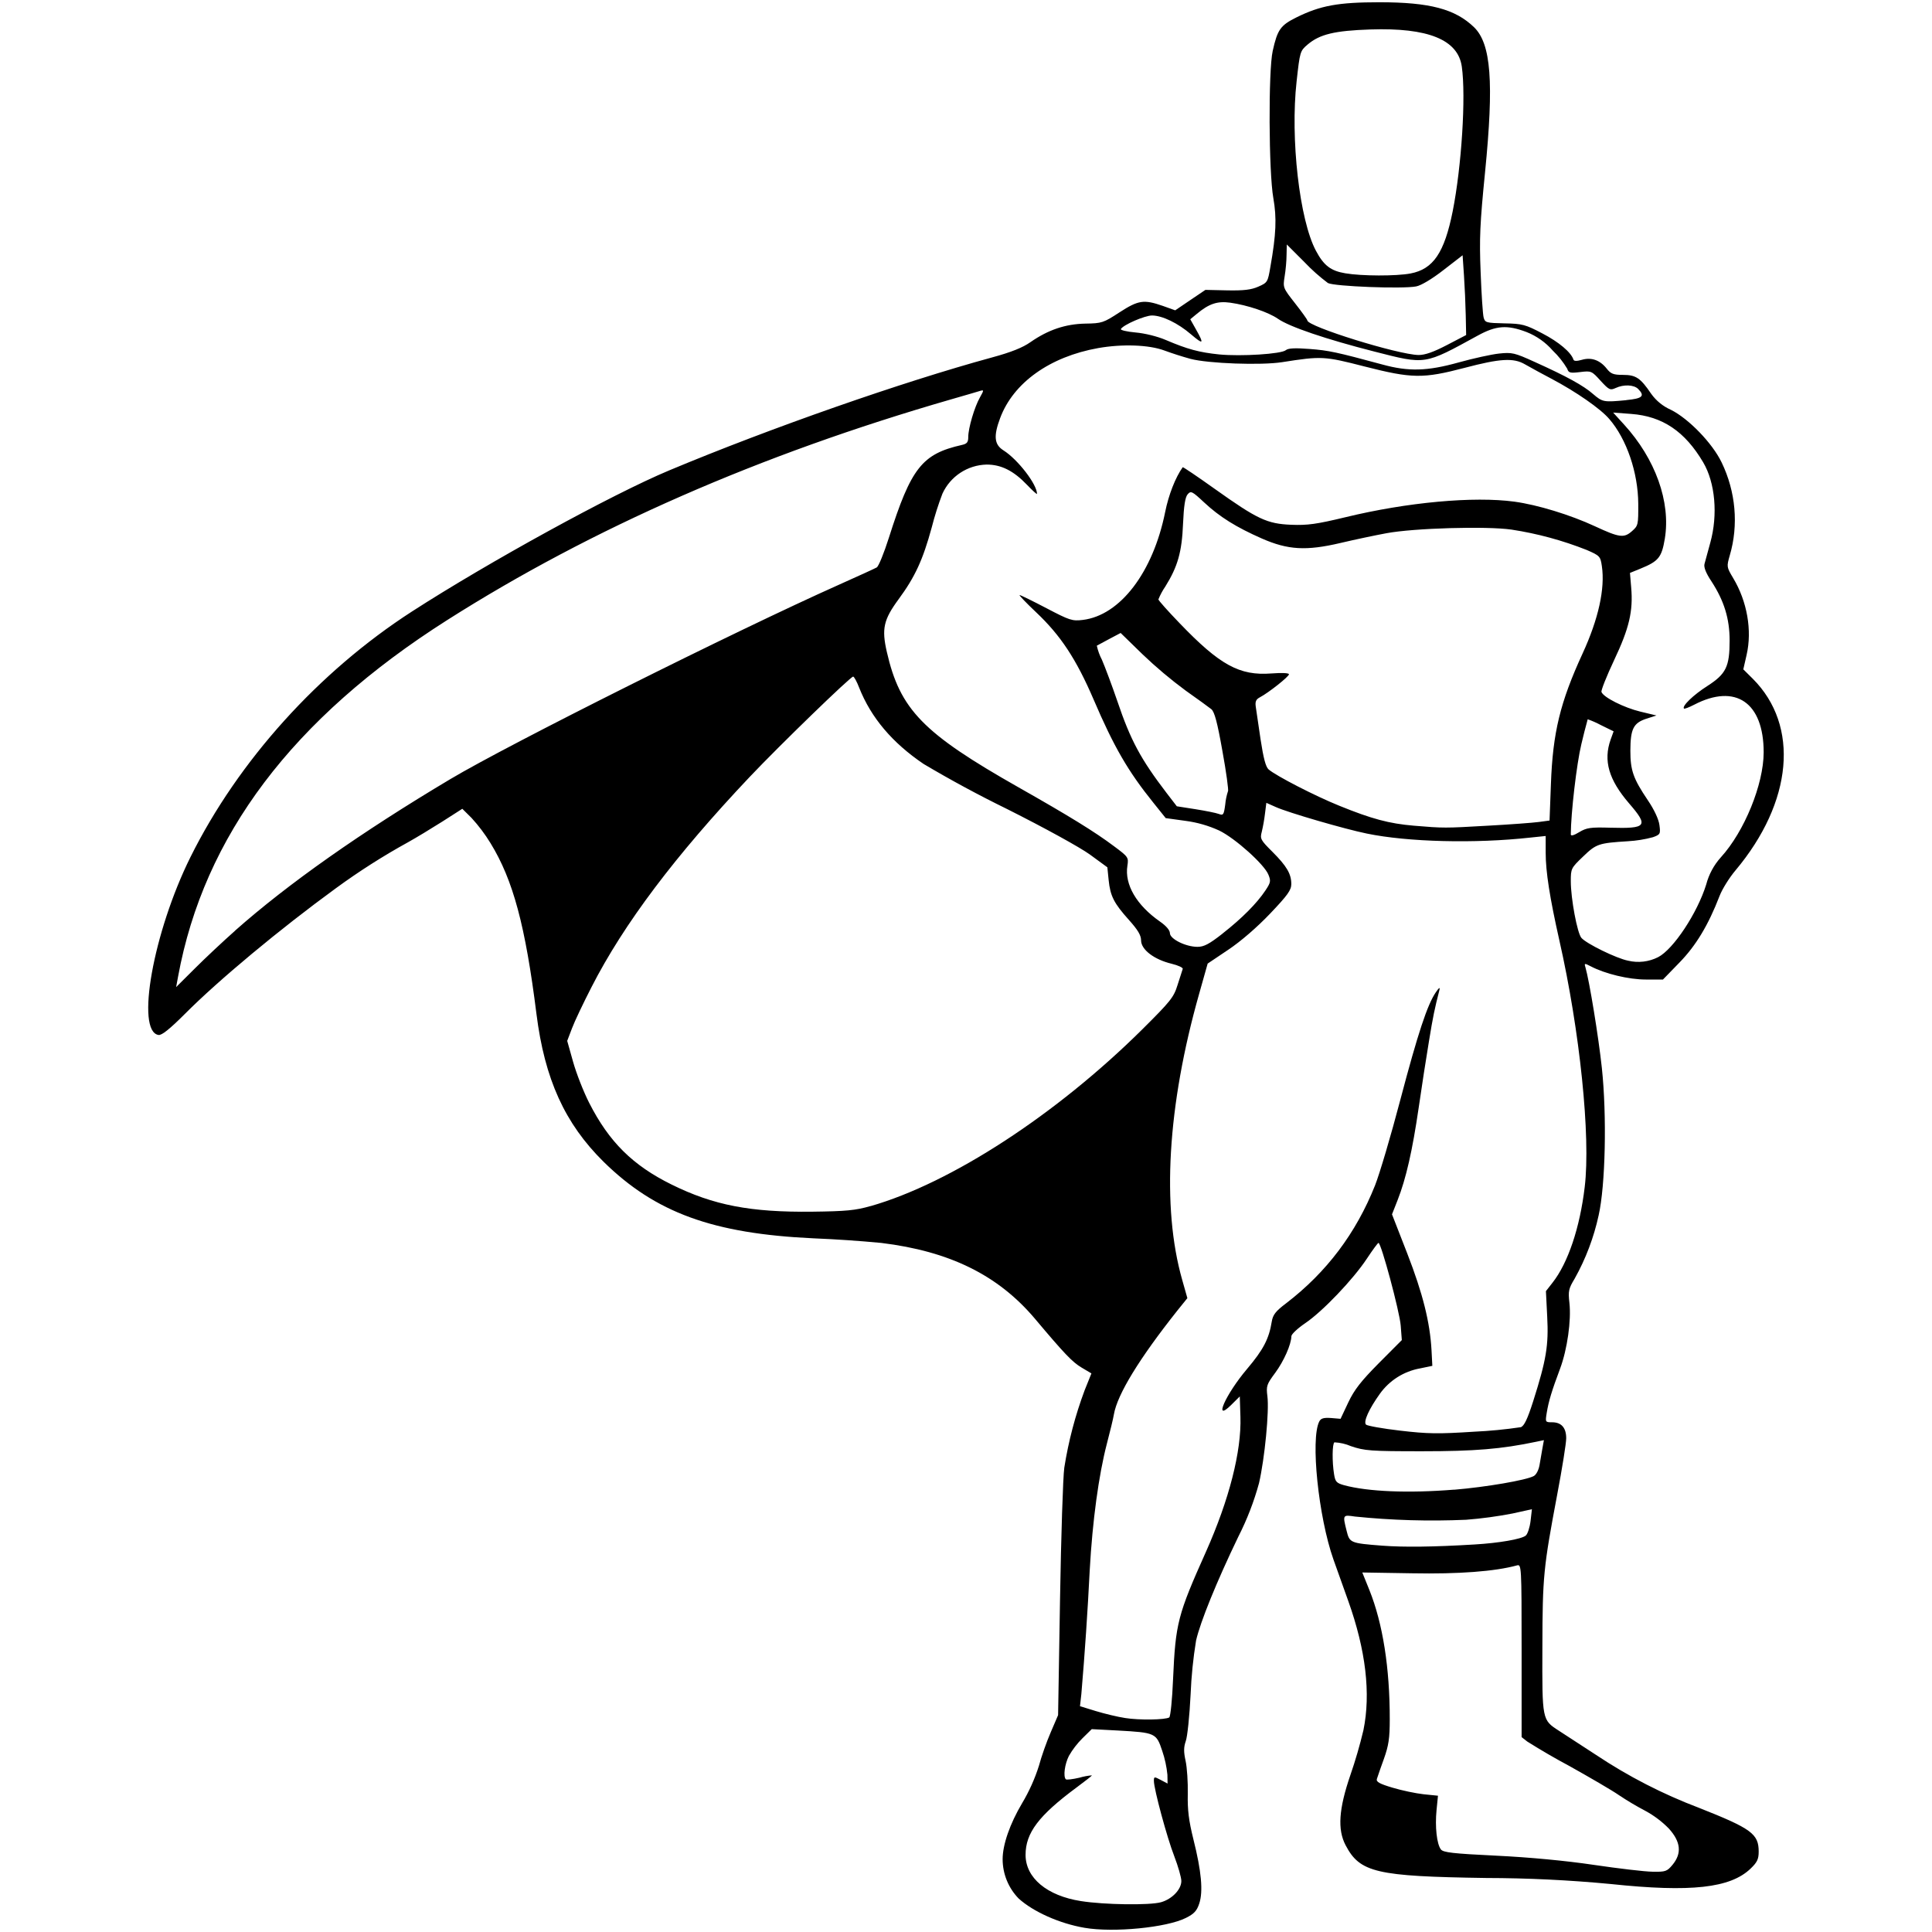
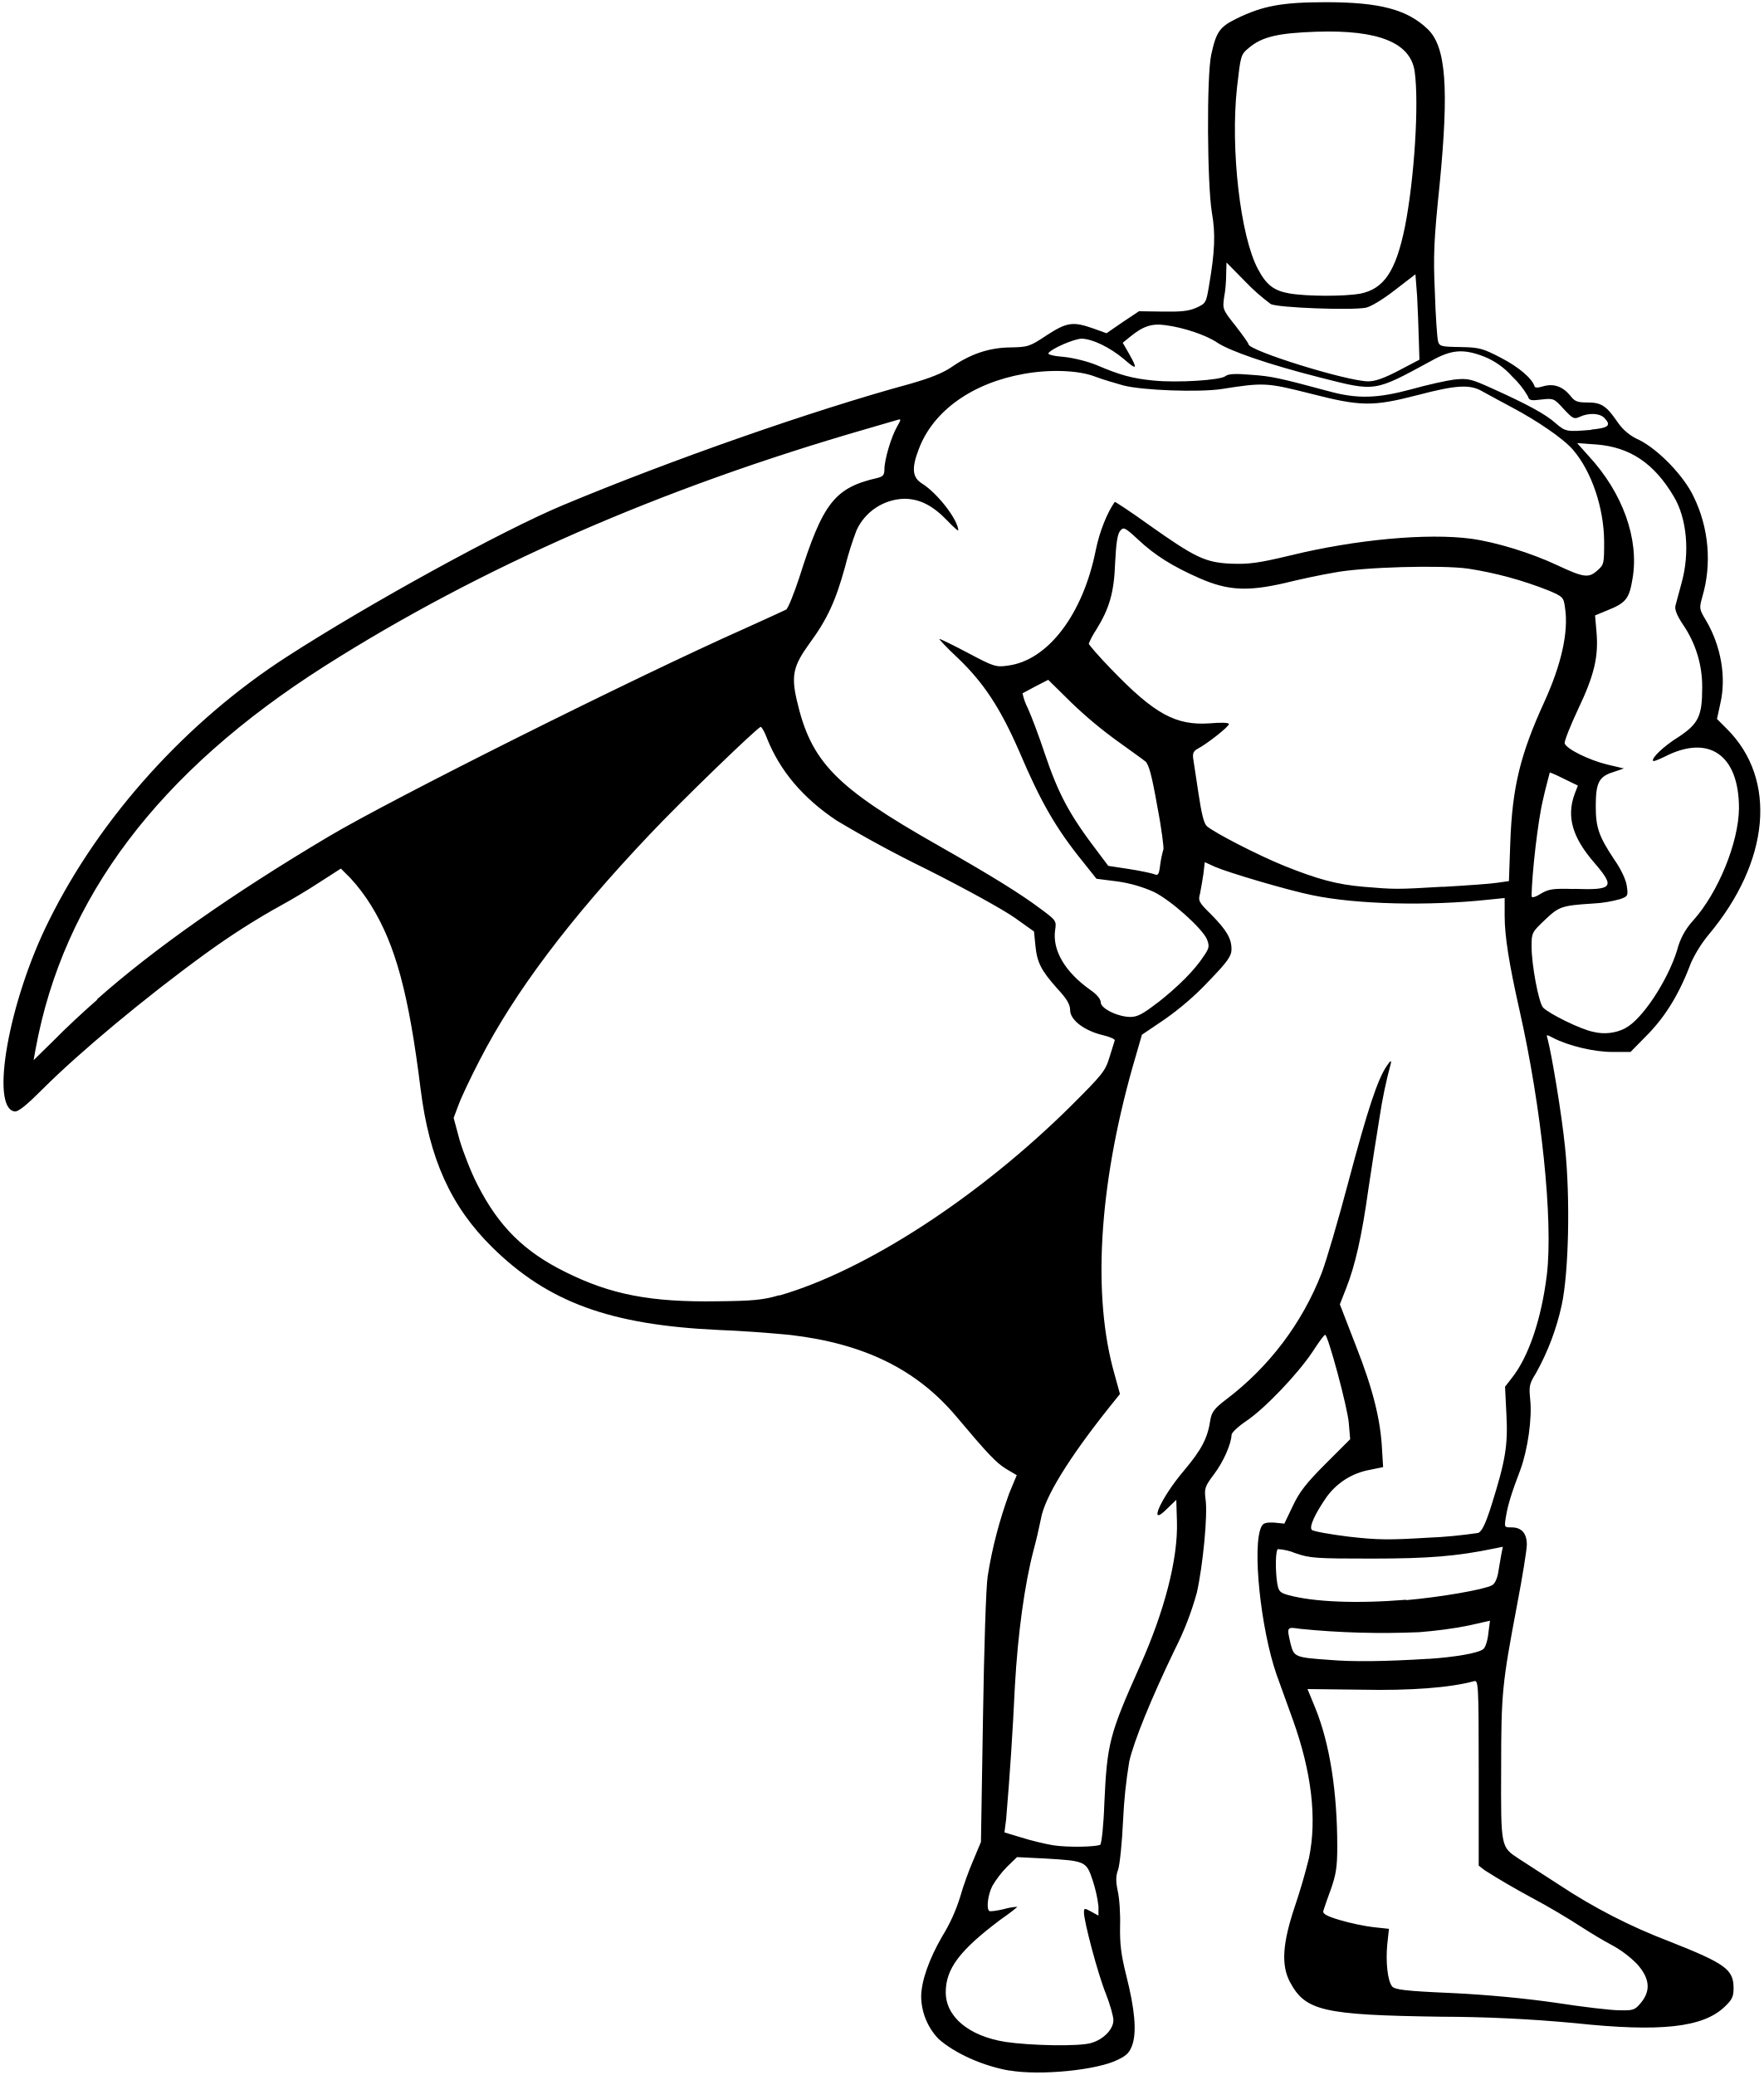
- <svg xmlns="http://www.w3.org/2000/svg" fill="#000000" width="800px" height="800px" viewBox="0 0 24 24" role="img">
-   <path d="M13.473 23.948c-.311-.053-.639-.2-.82-.365a.702.702 0 0 1-.198-.487c0-.18.09-.44.242-.696a2.2 2.2 0 0 0 .209-.465c.03-.113.096-.3.147-.417l.091-.212.024-1.436c.013-.79.037-1.526.053-1.638a4.94 4.94 0 0 1 .253-.962l.084-.209-.123-.073c-.115-.069-.21-.168-.58-.608-.457-.54-1.057-.836-1.908-.94a16 16 0 0 0-.84-.057c-1.252-.058-1.966-.319-2.61-.952-.48-.474-.731-1.025-.833-1.836-.138-1.098-.29-1.663-.57-2.12a2.035 2.035 0 0 0-.237-.315l-.114-.113-.25.16c-.139.088-.329.203-.423.255a8.301 8.301 0 0 0-.896.571c-.696.507-1.459 1.142-1.877 1.562-.188.188-.287.267-.327.262-.288-.043-.066-1.28.396-2.21.595-1.197 1.593-2.303 2.752-3.051.95-.613 2.485-1.456 3.196-1.753 1.26-.527 2.892-1.098 4.01-1.403.236-.064.381-.122.477-.19.22-.153.434-.225.681-.23.206-.003.226-.01.425-.14.235-.152.302-.162.538-.08l.154.055.187-.127.188-.127.27.006c.205.004.299-.007.387-.046.114-.05.118-.056.15-.245.072-.406.08-.61.037-.854-.058-.324-.063-1.584-.008-1.829.059-.266.097-.319.295-.417.297-.147.519-.188 1.032-.188.624 0 .94.084 1.174.31.212.206.248.68.137 1.8-.064.642-.072.823-.055 1.244.01.271.027.524.037.561.017.065.032.069.259.074.221.004.26.014.471.125.204.106.356.234.386.325.006.02.04.021.104.003.118-.035.225.003.309.109.051.065.083.078.203.078.16 0 .216.038.349.234a.598.598 0 0 0 .246.2c.22.11.515.414.63.654.175.362.212.777.101 1.154-.04.14-.04.145.042.282.174.29.237.65.167.954l-.041.18.118.117c.583.583.497 1.531-.215 2.38-.076.09-.165.232-.198.318-.14.363-.294.618-.499.828l-.204.21h-.214c-.21 0-.505-.07-.685-.165-.075-.039-.08-.038-.065.01.05.172.164.87.205 1.255.063.594.044 1.458-.04 1.829a2.85 2.85 0 0 1-.297.785c-.076.126-.083.155-.066.304.024.217-.027.576-.115.813-.104.277-.143.407-.166.546-.02.122-.02.123.066.123.115 0 .175.068.175.199 0 .06-.05.374-.112.7-.171.908-.182 1.013-.184 1.895-.003.909-.004.902.204 1.037l.464.302a6.37 6.37 0 0 0 1.276.656c.653.258.743.324.743.544 0 .095-.019.133-.1.211-.252.243-.744.297-1.737.192a16.668 16.668 0 0 0-1.55-.075c-1.365-.02-1.567-.067-1.745-.408-.102-.195-.084-.45.059-.868a5.86 5.86 0 0 0 .163-.56c.093-.455.03-.993-.188-1.604l-.185-.518c-.186-.528-.286-1.494-.176-1.712.02-.04.054-.05.146-.044l.119.01.096-.204c.075-.158.158-.264.38-.488l.285-.286-.014-.182c-.014-.174-.243-1.027-.276-1.025-.009 0-.073.088-.144.195-.17.258-.552.658-.766.802-.094.064-.172.137-.172.162-.002.103-.094.31-.201.455-.106.143-.113.163-.097.29.024.183-.033.773-.104 1.08a3.482 3.482 0 0 1-.257.665c-.27.56-.472 1.058-.525 1.29a5.534 5.534 0 0 0-.068.673c-.013.264-.04.524-.06.577-.026.075-.027.132-.002.246.018.082.03.266.027.41-.004.2.012.33.07.564.1.397.122.647.073.796-.03.092-.064.129-.166.18-.237.12-.899.185-1.259.123zm.95-.318c.137-.039.252-.159.252-.263 0-.045-.04-.183-.087-.306-.09-.23-.254-.837-.254-.938 0-.054.004-.055.085-.012l.085.045-.002-.11a1.326 1.326 0 0 0-.064-.295c-.074-.223-.084-.228-.554-.254l-.322-.017-.115.113a1.03 1.03 0 0 0-.169.22c-.052.103-.072.255-.038.29.008.009.085 0 .17-.02a.755.755 0 0 1 .155-.029c0 .005-.086.073-.192.151-.47.348-.633.564-.633.837 0 .286.266.508.688.574.29.046.854.054.995.014zm6.354-.465c.117-.142.103-.285-.046-.45a1.223 1.223 0 0 0-.292-.22 3.668 3.668 0 0 1-.328-.195c-.086-.06-.362-.22-.612-.36a8.634 8.634 0 0 1-.527-.306l-.07-.055v-1.075c0-1.06-.002-1.073-.058-1.058-.273.075-.726.109-1.302.098l-.619-.01.088.218c.167.416.254.97.253 1.606 0 .238-.014.326-.073.492a8.78 8.78 0 0 0-.087.249c-.011.035.032.06.194.108.115.035.289.071.387.082l.178.018-.018.181c-.02.205.003.418.054.486.029.038.149.052.69.078.412.02.858.062 1.209.114.305.045.633.084.73.085.162.003.18-.003.249-.086zm-6.252-1.831c.015-.01.037-.222.047-.471.031-.7.057-.8.41-1.589.287-.644.441-1.245.427-1.673l-.008-.254-.107.106c-.227.225-.071-.13.197-.447.203-.24.273-.375.307-.587.014-.086.047-.13.18-.23.502-.385.867-.87 1.103-1.463.056-.141.198-.62.315-1.066.218-.826.335-1.179.44-1.333.04-.059.055-.068.045-.029-.06.235-.08.33-.13.637-.032.191-.09.564-.128.828-.078.532-.156.876-.261 1.144l-.07.178.189.485c.193.497.283.855.302 1.205l.01.192-.154.032a.784.784 0 0 0-.497.314c-.136.19-.208.348-.173.384.015.015.207.05.425.075.342.04.47.042.919.013a5.73 5.73 0 0 0 .579-.056c.042-.015.083-.101.154-.323.162-.51.193-.693.174-1.05l-.016-.317.082-.105c.192-.244.34-.682.4-1.19.075-.626-.06-1.936-.315-3.062-.12-.533-.17-.854-.17-1.09v-.207l-.193.02c-.687.076-1.518.055-2.028-.05-.276-.056-.976-.26-1.13-.329l-.119-.053-.017.135a2.093 2.093 0 0 1-.04.226c-.023.085-.014.102.131.246.18.18.236.276.236.402 0 .075-.045.138-.263.367-.16.168-.364.345-.52.449l-.256.172-.106.376c-.394 1.39-.468 2.649-.21 3.554l.064.226-.125.155c-.47.592-.746 1.041-.788 1.29-.008.05-.048.215-.088.367-.1.386-.178.953-.212 1.566a43.822 43.822 0 0 1-.104 1.539l-.017.152.195.06c.108.033.273.073.367.087.174.028.499.023.548-.008zm3.793-2.148c.303-.018.581-.066.635-.11.023-.018.05-.1.06-.18l.017-.148-.24.053a5.127 5.127 0 0 1-.577.078 9.474 9.474 0 0 1-1.382-.04c-.152-.023-.153-.022-.103.177.037.15.045.154.445.185.266.02.634.016 1.145-.015zm-.255-.68c.396-.033.894-.118.99-.17.031-.017.061-.074.072-.139l.036-.208.018-.099-.096.02c-.433.091-.762.118-1.42.118-.639 0-.712-.006-.88-.063a.603.603 0 0 0-.206-.048c-.028.017-.03.24-.005.395.015.095.03.111.125.138.297.08.796.101 1.366.055zm-7.249-3.523c1-.286 2.308-1.137 3.377-2.197.35-.348.39-.397.437-.55l.064-.199c.007-.016-.056-.045-.138-.065-.216-.052-.377-.174-.379-.288 0-.066-.04-.132-.15-.255-.187-.208-.233-.298-.253-.497l-.016-.158-.216-.158c-.124-.09-.564-.332-1.028-.565a14.706 14.706 0 0 1-1.039-.561c-.39-.264-.653-.576-.8-.947-.029-.076-.063-.138-.075-.138-.033 0-.91.85-1.286 1.247-.924.977-1.563 1.825-1.964 2.61-.1.195-.21.425-.242.511l-.06.157.073.26c.04.143.13.373.2.51.246.484.541.777 1.024 1.015.52.257.98.346 1.75.337.416-.005.535-.016.721-.07zM2.921 11.56c.657-.582 1.563-1.22 2.674-1.882.727-.433 3.533-1.837 4.826-2.414.234-.105.446-.201.47-.215.023-.013.091-.18.151-.369.276-.869.412-1.041.908-1.153.063-.014.078-.034.078-.099 0-.11.078-.374.145-.491.05-.09.051-.095.005-.082-.027.009-.19.056-.363.106-2.38.687-4.462 1.6-6.26 2.742-1.92 1.22-3.022 2.68-3.343 4.429l-.024.13.232-.231c.127-.127.353-.339.501-.47zm17.677.33c.19-.098.487-.548.597-.902a.812.812 0 0 1 .182-.338c.292-.32.531-.905.532-1.304 0-.62-.349-.859-.863-.592-.064.033-.121.055-.127.048-.029-.029.117-.17.29-.28.233-.15.277-.24.277-.566 0-.271-.069-.493-.225-.733-.07-.105-.098-.177-.087-.218l.072-.264c.096-.347.061-.744-.088-.997-.227-.385-.506-.573-.894-.602l-.225-.017.134.147c.392.429.583.963.508 1.42-.039.232-.077.28-.303.372l-.13.053.015.179c.026.295-.024.508-.212.905-.093.198-.164.376-.157.395.025.067.28.195.483.244l.2.048-.125.04c-.161.053-.198.126-.199.397 0 .245.035.346.217.616.08.118.135.237.144.308.015.111.01.118-.08.151a1.52 1.52 0 0 1-.31.05c-.367.023-.395.033-.558.19-.15.143-.153.151-.153.307 0 .215.08.645.132.704.064.073.436.255.58.283a.544.544 0 0 0 .373-.044zm-5.41-.294c.239-.187.425-.374.532-.535.065-.098.069-.117.036-.197-.052-.127-.411-.45-.611-.547a1.463 1.463 0 0 0-.418-.12l-.246-.034-.154-.192c-.314-.39-.49-.693-.742-1.282-.216-.502-.409-.795-.713-1.082-.125-.118-.217-.215-.206-.215.012 0 .161.073.333.163.288.151.321.162.451.146.465-.056.873-.591 1.024-1.34.043-.214.127-.429.218-.557.004-.005.182.115.395.267.534.38.652.436.955.448.202.008.314-.008.672-.094.765-.186 1.594-.262 2.1-.193.285.039.692.163 1 .306.301.14.359.148.457.062.08-.07.081-.08.08-.342-.002-.386-.144-.804-.36-1.053-.11-.129-.415-.34-.72-.501a12.227 12.227 0 0 1-.327-.178c-.142-.083-.309-.073-.752.044-.515.135-.652.133-1.243-.018-.499-.128-.532-.13-1.022-.053-.261.041-.918.017-1.138-.041a4.228 4.228 0 0 1-.325-.104c-.19-.071-.522-.083-.822-.03-.6.107-1.054.43-1.218.87-.084.224-.073.329.042.401.177.112.416.421.416.54 0 .01-.056-.041-.125-.113-.166-.174-.32-.251-.5-.251a.62.62 0 0 0-.55.362 3.846 3.846 0 0 0-.133.42c-.11.402-.206.612-.412.892-.186.253-.211.366-.146.651.164.719.448 1.011 1.639 1.686.625.354.948.553 1.182.729.179.133.184.14.168.243-.037.233.112.49.406.695.075.052.122.107.122.143 0 .072.196.17.343.17.08 0 .145-.034.313-.166zm4.815-1.314c.454.013.479-.019.235-.301-.254-.295-.323-.532-.23-.794l.037-.102-.159-.078a1.167 1.167 0 0 0-.163-.072 7.965 7.965 0 0 0-.079.31c-.058.24-.13.856-.131 1.12 0 .023.038.013.105-.028.092-.055.14-.062.385-.055zm-1.518-.025c.273-.015.556-.036.63-.046l.134-.018.017-.452c.023-.64.115-1.018.393-1.622.198-.43.281-.807.24-1.086-.018-.122-.025-.13-.188-.201a4.295 4.295 0 0 0-.934-.253c-.31-.045-1.214-.019-1.555.045-.14.026-.397.08-.57.121-.426.1-.652.087-.976-.055-.32-.141-.524-.268-.717-.448-.151-.141-.165-.148-.206-.101-.03.035-.047.14-.057.368-.014.347-.066.53-.22.777a.832.832 0 0 0-.086.16c0 .012.119.146.264.296.499.52.744.654 1.138.624.13-.01.22-.006.22.01 0 .029-.254.23-.361.286-.048.025-.06.053-.052.113l.06.408c.036.236.064.343.1.375.093.08.577.33.88.452.401.163.617.221.924.247.373.031.381.031.922 0zm-3.23-.427c.008-.015-.022-.24-.07-.502-.063-.356-.098-.485-.137-.518-.03-.024-.173-.128-.319-.231a5.503 5.503 0 0 1-.537-.452l-.271-.264-.142.075-.154.083a.7.7 0 0 0 .064.176c.04.093.126.323.19.51.165.489.291.723.616 1.148l.124.161.23.036c.126.02.257.046.291.059.056.021.063.012.08-.115a.755.755 0 0 1 .034-.166zm4.948-4.86c.2-.019.234-.05.147-.138-.052-.053-.179-.059-.28-.012-.068.031-.082.024-.187-.09-.11-.122-.116-.125-.254-.108-.125.015-.144.01-.16-.041a1.078 1.078 0 0 0-.18-.226.842.842 0 0 0-.325-.23c-.243-.092-.378-.082-.609.045-.667.365-.64.361-1.283.197-.603-.154-1.054-.307-1.197-.407-.12-.083-.379-.17-.593-.2-.16-.022-.264.013-.416.14l-.08.066.072.128c.102.181.092.191-.062.06-.163-.14-.357-.234-.485-.235-.089 0-.355.115-.387.168-.009.014.073.033.181.043.115.01.271.048.376.093.272.116.414.154.664.18.273.026.771-.005.828-.053.029-.025.115-.029.296-.015.238.018.337.04.903.193.328.09.558.083.949-.026.18-.05.406-.1.501-.11.16-.017.192-.01.44.103.4.18.61.296.728.4.117.1.13.103.413.076zm-2.228-.684l.238-.124-.005-.245a11.964 11.964 0 0 0-.022-.495l-.017-.251-.238.184c-.141.11-.278.192-.339.203-.171.033-1.016 0-1.096-.042a2.31 2.31 0 0 1-.291-.259l-.22-.22-.003.13c0 .07-.011.192-.024.268-.022.138-.02.142.13.333.084.107.152.202.152.212 0 .076 1.128.426 1.382.43.081 0 .184-.036.353-.124zm-.452-.889c.282-.054.42-.258.523-.773.11-.554.166-1.425.113-1.797-.047-.334-.419-.485-1.136-.461-.444.015-.628.059-.779.187-.094.08-.096.087-.137.457-.08.711.036 1.724.24 2.105.097.183.184.25.365.28.203.035.635.036.811.002z" />
+ <svg xmlns="http://www.w3.org/2000/svg" width="102" height="120" viewBox="0 0 102 120" fill="none">
+   <path d="M58.365 119.745C56.801 119.471 55.181 118.729 54.263 117.907C53.639 117.253 53.283 116.389 53.265 115.485C53.265 114.566 53.734 113.276 54.476 111.99C54.926 111.266 55.279 110.486 55.53 109.665C55.688 109.099 56.017 108.18 56.273 107.595L56.722 106.522L56.839 99.356C56.899 95.392 57.015 91.721 57.112 91.151C57.367 89.509 57.795 87.907 58.361 86.347L58.792 85.312L58.166 84.941C57.6 84.589 57.131 84.101 55.275 81.892C52.991 79.196 49.984 77.711 45.724 77.205C44.336 77.07 42.93 76.969 41.524 76.912C35.273 76.62 31.699 75.311 28.477 72.146C26.074 69.784 24.825 67.027 24.319 62.966C23.636 57.476 22.875 54.664 21.469 52.38C21.122 51.816 20.723 51.286 20.276 50.797L19.71 50.231L18.461 51.034C17.779 51.484 16.819 52.05 16.35 52.305C14.786 53.164 13.301 54.12 11.876 55.155C8.381 57.694 4.571 60.877 2.483 62.966C1.545 63.904 1.058 64.312 0.84 64.275C-0.585 64.061 0.506 57.889 2.831 53.239C5.801 47.242 10.8 41.715 16.582 37.984C21.33 34.916 29.006 30.697 32.557 29.212C38.865 26.576 47.029 23.722 52.616 22.2C53.79 21.866 54.51 21.574 54.998 21.244C56.093 20.482 57.165 20.111 58.395 20.092C59.43 20.074 59.528 20.055 60.525 19.387C61.699 18.626 62.047 18.585 63.221 18.997L63.983 19.271L64.92 18.626L65.858 18L67.204 18.019C68.239 18.037 68.707 18 69.157 17.805C69.724 17.55 69.743 17.512 69.9 16.575C70.252 14.542 70.29 13.526 70.076 12.296C69.802 10.676 69.765 4.387 70.039 3.154C70.331 1.826 70.526 1.552 71.524 1.065C73.009 0.341 74.123 0.127 76.68 0.127C79.804 0.127 81.386 0.559 82.56 1.691C83.614 2.707 83.79 5.089 83.243 10.676C82.909 13.897 82.871 14.797 82.969 16.905C83.006 18.251 83.104 19.522 83.145 19.699C83.224 20.032 83.302 20.051 84.435 20.07C85.549 20.089 85.744 20.149 86.797 20.696C87.814 21.225 88.575 21.87 88.733 22.339C88.751 22.436 88.927 22.436 89.239 22.339C89.843 22.162 90.371 22.357 90.802 22.886C91.058 23.22 91.211 23.276 91.8 23.276C92.603 23.276 92.895 23.471 93.559 24.45C93.869 24.889 94.295 25.234 94.789 25.447C95.884 25.995 97.369 27.517 97.935 28.729C98.812 30.525 98.989 32.614 98.441 34.489C98.246 35.194 98.246 35.212 98.655 35.895C99.514 37.361 99.829 39.157 99.476 40.68L99.281 41.58L99.866 42.165C102.776 45.075 102.345 49.822 98.794 54.06C98.397 54.544 98.062 55.076 97.796 55.642C97.114 57.457 96.33 58.729 95.317 59.782L94.282 60.836H93.229C92.175 60.836 90.69 60.484 89.79 60.015C89.419 59.82 89.4 59.82 89.479 60.052C89.715 60.911 90.3 64.406 90.495 66.341C90.806 69.311 90.709 73.627 90.3 75.484C90.001 76.859 89.501 78.182 88.815 79.41C88.425 80.036 88.406 80.171 88.481 80.932C88.597 82.005 88.346 83.805 87.915 84.994C87.386 86.381 87.191 87.026 87.075 87.727C86.978 88.331 86.978 88.331 87.409 88.331C87.975 88.331 88.286 88.665 88.286 89.329C88.286 89.621 88.031 91.204 87.72 92.824C86.861 97.376 86.801 97.882 86.801 102.296C86.782 106.849 86.782 106.807 87.817 107.49L90.142 108.994C92.143 110.321 94.285 111.422 96.529 112.275C99.791 113.565 100.241 113.895 100.241 114.99C100.241 115.477 100.144 115.654 99.735 116.044C98.486 117.255 96.022 117.529 91.061 117C88.483 116.758 85.896 116.635 83.306 116.629C76.47 116.531 75.472 116.295 74.576 114.596C74.07 113.621 74.168 112.35 74.869 110.261C75.18 109.342 75.454 108.405 75.69 107.449C76.159 105.184 75.847 102.487 74.752 99.442L73.815 96.844C72.896 94.207 72.39 89.381 72.938 88.29C73.035 88.076 73.211 88.035 73.68 88.054L74.265 88.114L74.752 87.097C75.124 86.295 75.532 85.77 76.646 84.656L78.071 83.231L77.993 82.312C77.933 81.435 76.781 77.175 76.624 77.194C76.564 77.194 76.252 77.625 75.9 78.169C75.041 79.459 73.147 81.45 72.071 82.174C71.603 82.485 71.213 82.856 71.213 82.976C71.194 83.505 70.744 84.54 70.196 85.26C69.668 85.965 69.63 86.081 69.709 86.704C69.844 87.622 69.551 90.57 69.203 92.115C68.886 93.262 68.454 94.374 67.912 95.434C66.566 98.227 65.55 100.725 65.295 101.88C65.111 102.992 64.993 104.114 64.942 105.24C64.882 106.567 64.748 107.857 64.65 108.131C64.515 108.502 64.515 108.795 64.631 109.361C64.729 109.77 64.789 110.689 64.766 111.412C64.748 112.41 64.826 113.055 65.119 114.225C65.625 116.216 65.722 117.469 65.49 118.211C65.332 118.68 65.179 118.856 64.65 119.111C63.476 119.715 60.157 120.049 58.361 119.737L58.365 119.745ZM63.109 118.144C63.791 117.949 64.38 117.364 64.38 116.835C64.38 116.599 64.185 115.916 63.949 115.312C63.48 114.161 62.678 111.112 62.678 110.606C62.678 110.351 62.696 110.332 63.086 110.546L63.517 110.782V110.235C63.455 109.73 63.343 109.233 63.184 108.75C62.812 107.636 62.775 107.617 60.409 107.479L58.807 107.4L58.222 107.966C57.901 108.297 57.619 108.665 57.383 109.061C57.127 109.567 57.03 110.332 57.188 110.505C57.225 110.565 57.619 110.505 58.046 110.407C58.3 110.332 58.562 110.287 58.826 110.272C58.826 110.291 58.395 110.644 57.851 111.015C55.508 112.774 54.686 113.846 54.686 115.215C54.686 116.64 56.032 117.754 58.144 118.087C59.587 118.301 62.4 118.361 63.105 118.147L63.109 118.144ZM94.886 115.819C95.471 115.114 95.392 114.394 94.65 113.572C94.219 113.141 93.731 112.77 93.184 112.477C92.636 112.185 92.089 111.851 91.541 111.502C90.551 110.861 89.534 110.261 88.493 109.706C87.593 109.219 86.715 108.709 85.856 108.165L85.504 107.891V102.521C85.504 97.23 85.485 97.151 85.211 97.23C83.843 97.601 81.578 97.778 78.709 97.717L75.604 97.68L76.054 98.775C76.894 100.845 77.325 103.62 77.325 106.804C77.325 107.996 77.246 108.424 76.954 109.264C76.796 109.672 76.661 110.085 76.522 110.494C76.463 110.67 76.68 110.805 77.479 111.041C78.064 111.217 78.922 111.394 79.414 111.45L80.314 111.547L80.216 112.447C80.119 113.464 80.235 114.536 80.49 114.87C80.647 115.065 81.233 115.144 83.948 115.26C85.999 115.357 88.226 115.571 89.981 115.826C91.504 116.062 93.146 116.257 93.634 116.257C94.455 116.276 94.534 116.239 94.882 115.826L94.886 115.819ZM63.619 106.68C63.697 106.62 63.814 105.566 63.855 104.317C64.013 100.822 64.147 100.312 65.906 96.367C67.35 93.146 68.115 90.139 68.055 88.009L68.017 86.737L67.47 87.266C66.338 88.399 67.118 86.621 68.468 85.039C69.484 83.827 69.836 83.164 69.99 82.091C70.069 81.66 70.226 81.446 70.89 80.94C73.374 79.064 75.287 76.535 76.418 73.635C76.691 72.93 77.392 70.53 77.981 68.302C79.076 64.181 79.661 62.404 80.19 61.642C80.385 61.35 80.464 61.29 80.426 61.485C80.143 62.532 79.921 63.595 79.763 64.669C79.605 65.625 79.312 67.5 79.118 68.809C78.746 71.486 78.356 73.204 77.828 74.531L77.475 75.431L78.412 77.854C79.388 80.332 79.838 82.132 79.916 83.869L79.976 84.844L79.215 85.001C78.21 85.179 77.314 85.74 76.714 86.565C76.05 87.521 75.679 88.305 75.855 88.477C75.934 88.556 76.89 88.732 77.985 88.867C79.684 89.062 80.329 89.062 82.575 88.927C83.55 88.89 84.51 88.792 85.466 88.654C85.68 88.575 85.897 88.147 86.246 87.034C87.049 84.476 87.203 83.576 87.105 81.78L87.026 80.197L87.435 79.669C88.391 78.457 89.134 76.271 89.445 73.71C89.816 70.586 89.134 64.042 87.862 58.417C87.259 55.74 87.004 54.139 87.004 52.969V51.934L86.047 52.031C82.609 52.402 78.45 52.305 75.911 51.776C74.524 51.502 71.029 50.467 70.267 50.134L69.664 49.86L69.585 50.542C69.525 50.914 69.469 51.285 69.39 51.675C69.274 52.084 69.311 52.181 70.035 52.886C70.935 53.805 71.209 54.274 71.209 54.896C71.209 55.286 70.995 55.601 69.9 56.734C69.115 57.572 68.244 58.324 67.301 58.98L66.03 59.839L65.483 61.732C63.529 68.666 63.157 74.974 64.448 79.485L64.759 80.617L64.132 81.397C61.789 84.345 60.401 86.591 60.188 87.844C60.063 88.46 59.919 89.073 59.756 89.681C59.25 91.616 58.856 94.447 58.684 97.515C58.564 100.083 58.395 102.648 58.178 105.21L58.08 105.971L59.055 106.264C59.602 106.44 60.424 106.635 60.892 106.714C61.77 106.849 63.394 106.811 63.645 106.676L63.619 106.68ZM82.582 95.936C84.105 95.839 85.493 95.602 85.766 95.37C85.882 95.291 86.021 94.882 86.059 94.47L86.156 93.727L84.945 94.001C83.989 94.196 83.032 94.312 82.073 94.391C79.766 94.489 77.445 94.429 75.157 94.196C74.396 94.08 74.396 94.08 74.629 95.074C74.824 95.816 74.865 95.854 76.856 95.992C78.184 96.109 80.04 96.09 82.579 95.932L82.582 95.936ZM81.311 92.539C83.302 92.362 85.785 91.935 86.272 91.68C86.43 91.601 86.565 91.309 86.625 90.975L86.801 89.94L86.899 89.452L86.411 89.55C84.244 90 82.601 90.135 79.32 90.135C76.118 90.135 75.746 90.116 74.906 89.824C74.583 89.688 74.24 89.608 73.89 89.587C73.755 89.666 73.733 90.78 73.853 91.56C73.931 92.029 74.01 92.107 74.479 92.242C75.964 92.651 78.465 92.749 81.315 92.516L81.311 92.539ZM45.064 74.921C50.062 73.477 56.606 69.236 61.958 63.926C63.697 62.186 63.911 61.954 64.144 61.174L64.455 60.176C64.493 60.097 64.181 59.962 63.773 59.865C62.7 59.61 61.879 58.987 61.879 58.421C61.879 58.087 61.684 57.757 61.117 57.15C60.199 56.115 59.966 55.665 59.869 54.671L59.79 53.869L58.695 53.089C58.069 52.639 55.883 51.427 53.557 50.257C51.787 49.394 50.054 48.456 48.364 47.445C46.41 46.136 45.101 44.572 44.359 42.72C44.224 42.349 44.047 42.037 43.987 42.037C43.83 42.037 39.435 46.275 37.56 48.266C32.932 53.149 29.749 57.386 27.735 61.312C27.229 62.287 26.681 63.442 26.524 63.87L26.231 64.65L26.584 65.959C26.797 66.664 27.247 67.815 27.6 68.497C28.83 70.92 30.296 72.382 32.719 73.575C35.318 74.865 37.62 75.315 41.468 75.255C43.538 75.236 44.145 75.176 45.06 74.903L45.064 74.921ZM5.61 57.791C8.891 54.881 13.421 51.697 18.971 48.397C22.605 46.23 36.649 39.199 43.114 36.326C44.288 35.797 45.341 35.31 45.458 35.254C45.574 35.175 45.907 34.335 46.219 33.397C47.587 29.062 48.27 28.204 50.749 27.637C51.06 27.559 51.139 27.461 51.139 27.15C51.139 26.584 51.529 25.275 51.862 24.69C52.117 24.24 52.117 24.221 51.9 24.281C51.765 24.319 50.944 24.555 50.085 24.81C38.171 28.249 27.761 32.816 18.776 38.52C9.188 44.614 3.66 51.919 2.059 60.667L1.943 61.312L3.116 60.161C3.743 59.516 4.875 58.462 5.618 57.817L5.61 57.791ZM93.99 59.452C94.946 58.965 96.431 56.719 96.979 54.941C97.136 54.315 97.448 53.73 97.897 53.242C99.341 51.641 100.534 48.731 100.553 46.74C100.553 43.635 98.794 42.442 96.236 43.77C95.903 43.927 95.632 44.044 95.591 44.006C95.456 43.871 96.176 43.166 97.058 42.619C98.209 41.857 98.426 41.407 98.426 39.787C98.443 38.478 98.054 37.196 97.312 36.116C96.96 35.587 96.825 35.239 96.881 35.021L97.234 33.712C97.721 31.972 97.545 29.981 96.784 28.714C95.651 26.801 94.264 25.864 92.329 25.706L91.196 25.627L91.86 26.37C93.832 28.5 94.789 31.174 94.399 33.461C94.204 34.635 94.028 34.867 92.895 35.317L92.231 35.591L92.31 36.491C92.445 37.957 92.194 39.03 91.256 41.002C90.787 42 90.435 42.896 90.476 42.994C90.593 43.327 91.882 43.95 92.899 44.205L93.896 44.441L93.27 44.655C92.449 44.91 92.272 45.281 92.272 46.627C92.272 47.857 92.449 48.367 93.345 49.714C93.754 50.299 94.028 50.906 94.069 51.255C94.147 51.802 94.129 51.84 93.679 51.997C93.169 52.141 92.644 52.226 92.115 52.252C90.278 52.369 90.142 52.429 89.321 53.209C88.579 53.914 88.56 53.951 88.56 54.731C88.56 55.804 88.969 57.975 89.224 58.267C89.558 58.62 91.41 59.539 92.134 59.674C92.758 59.83 93.418 59.754 93.99 59.46V59.452ZM66.938 57.99C68.13 57.052 69.067 56.115 69.593 55.312C69.926 54.825 69.945 54.727 69.787 54.315C69.514 53.689 67.718 52.069 66.72 51.581C66.055 51.283 65.352 51.08 64.631 50.977L63.401 50.82L62.64 49.864C61.057 47.91 60.18 46.387 58.928 43.436C57.833 40.935 56.876 39.472 55.354 38.025C54.727 37.44 54.281 36.952 54.319 36.952C54.398 36.952 55.14 37.324 55.999 37.774C57.424 38.535 57.6 38.595 58.245 38.497C60.57 38.224 62.621 35.55 63.364 31.8C63.578 30.746 64.009 29.67 64.459 29.025C64.478 29.006 65.377 29.591 66.431 30.352C69.109 32.246 69.694 32.539 71.216 32.599C72.214 32.636 72.78 32.561 74.576 32.13C78.405 31.192 82.545 30.821 85.065 31.155C86.49 31.35 88.541 31.976 90.064 32.696C91.567 33.401 91.86 33.439 92.347 33.007C92.756 32.655 92.756 32.599 92.756 31.29C92.737 29.355 92.032 27.266 90.96 26.017C90.412 25.372 88.871 24.319 87.345 23.516C86.802 23.228 86.263 22.936 85.725 22.639C85.001 22.207 84.184 22.267 81.956 22.852C79.376 23.516 78.694 23.516 75.746 22.755C73.245 22.129 73.091 22.11 70.627 22.5C69.319 22.695 66.037 22.579 64.942 22.286C64.395 22.129 63.847 21.975 63.322 21.78C62.366 21.409 60.705 21.349 59.201 21.622C56.212 22.151 53.947 23.771 53.126 25.976C52.695 27.09 52.755 27.619 53.321 27.967C54.221 28.534 55.41 30.079 55.41 30.682C55.41 30.72 55.117 30.469 54.784 30.116C53.944 29.239 53.182 28.845 52.282 28.845C51.7 28.861 51.134 29.04 50.648 29.36C50.161 29.681 49.774 30.131 49.53 30.66C49.267 31.35 49.046 32.055 48.866 32.771C48.319 34.762 47.831 35.82 46.796 37.226C45.877 38.497 45.742 39.064 46.072 40.489C46.894 44.081 48.319 45.529 54.274 48.907C57.398 50.685 58.999 51.682 60.172 52.56C61.072 53.224 61.091 53.265 61.013 53.771C60.836 54.945 61.579 56.212 63.045 57.247C63.416 57.502 63.649 57.776 63.649 57.971C63.649 58.324 64.646 58.811 65.366 58.811C65.775 58.811 66.09 58.635 66.93 57.99H66.938ZM91.02 51.405C93.285 51.484 93.401 51.307 92.194 49.901C90.922 48.435 90.574 47.246 91.043 45.937L91.237 45.431L90.435 45.041C90.161 44.906 89.888 44.767 89.614 44.67C89.479 45.199 89.34 45.705 89.224 46.234C88.931 47.426 88.579 50.512 88.56 51.821C88.56 51.937 88.755 51.9 89.089 51.686C89.558 51.412 89.794 51.375 91.024 51.412L91.02 51.405ZM83.422 51.289C84.791 51.21 86.198 51.112 86.569 51.052L87.251 50.955L87.33 48.709C87.446 45.506 87.915 43.612 89.302 40.582C90.278 38.434 90.709 36.559 90.495 35.152C90.416 34.549 90.379 34.507 89.558 34.155C88.054 33.558 86.488 33.131 84.889 32.884C83.347 32.67 78.814 32.786 77.115 33.12C76.41 33.236 75.124 33.51 74.265 33.724C72.135 34.211 71.002 34.155 69.382 33.45C67.781 32.745 66.765 32.104 65.809 31.204C65.047 30.499 64.969 30.461 64.774 30.697C64.616 30.874 64.537 31.402 64.481 32.535C64.421 34.275 64.147 35.19 63.386 36.42C63.217 36.673 63.073 36.942 62.955 37.222C62.955 37.282 63.54 37.965 64.264 38.707C66.765 41.306 67.995 41.97 69.968 41.831C70.612 41.771 71.062 41.794 71.062 41.869C71.062 42.026 69.791 43.02 69.266 43.294C69.011 43.429 68.955 43.567 68.993 43.86L69.304 45.911C69.48 47.085 69.615 47.629 69.791 47.786C70.26 48.176 72.683 49.429 74.205 50.051C76.196 50.854 77.291 51.146 78.814 51.281C80.689 51.439 80.726 51.439 83.422 51.281V51.289ZM67.271 49.14C67.309 49.08 67.174 47.947 66.919 46.639C66.608 44.861 66.431 44.216 66.236 44.04C66.101 43.924 65.377 43.414 64.654 42.889C63.703 42.205 62.802 41.454 61.958 40.642L60.611 39.315L59.888 39.686L59.126 40.095C59.19 40.4 59.295 40.695 59.438 40.972C59.651 41.441 60.083 42.592 60.394 43.53C61.215 45.971 61.86 47.145 63.48 49.271L64.084 50.074L65.235 50.25C65.88 50.347 66.525 50.486 66.701 50.542C66.975 50.659 67.013 50.602 67.091 49.976C67.129 49.702 67.189 49.41 67.267 49.136L67.271 49.14ZM92.017 24.844C93.015 24.746 93.191 24.607 92.76 24.161C92.486 23.887 91.86 23.869 91.354 24.101C91.02 24.259 90.945 24.217 90.416 23.651C89.869 23.047 89.831 23.025 89.145 23.104C88.519 23.182 88.421 23.164 88.343 22.909C88.099 22.49 87.796 22.108 87.442 21.776C86.999 21.272 86.444 20.878 85.823 20.625C84.611 20.156 83.929 20.216 82.774 20.861C79.433 22.676 79.571 22.657 76.346 21.836C73.339 21.075 71.093 20.295 70.369 19.804C69.765 19.395 68.475 18.945 67.399 18.806C66.596 18.69 66.09 18.866 65.329 19.489L64.92 19.822L65.291 20.467C65.797 21.367 65.741 21.424 64.98 20.76C64.159 20.077 63.184 19.609 62.557 19.586C62.108 19.586 60.78 20.171 60.623 20.426C60.562 20.505 60.975 20.602 61.523 20.64C62.089 20.7 62.869 20.895 63.398 21.109C64.766 21.694 65.468 21.889 66.716 22.009C68.085 22.144 70.564 21.99 70.856 21.754C71.014 21.619 71.441 21.596 72.341 21.675C73.534 21.754 74.021 21.87 76.853 22.631C78.495 23.081 79.646 23.04 81.6 22.515C82.5 22.26 83.632 22.009 84.101 21.949C84.904 21.87 85.058 21.911 86.31 22.477C88.301 23.377 89.359 23.944 89.944 24.469C90.529 24.975 90.608 24.975 92.014 24.859L92.017 24.844ZM80.884 21.427L82.076 20.801L82.039 19.59C82.02 18.75 81.979 17.929 81.941 17.111L81.844 15.862L80.651 16.781C79.946 17.329 79.264 17.737 78.971 17.797C78.112 17.955 73.875 17.797 73.481 17.584C72.957 17.196 72.466 16.765 72.015 16.294L70.92 15.18L70.901 15.844C70.901 16.196 70.864 16.8 70.785 17.171C70.688 17.876 70.688 17.895 71.449 18.851C71.858 19.38 72.191 19.849 72.191 19.905C72.191 20.276 77.835 22.035 79.106 22.054C79.515 22.054 80.025 21.877 80.884 21.427ZM78.619 16.991C80.025 16.717 80.707 15.701 81.236 13.125C81.784 10.35 82.058 5.996 81.802 4.14C81.566 2.46 79.691 1.717 76.118 1.834C73.89 1.912 72.971 2.126 72.21 2.771C71.741 3.161 71.741 3.202 71.528 5.055C71.138 8.61 71.722 13.669 72.739 15.562C73.226 16.481 73.657 16.811 74.554 16.969C75.57 17.145 77.737 17.145 78.615 16.987L78.619 16.991Z" fill="black" />
</svg>
